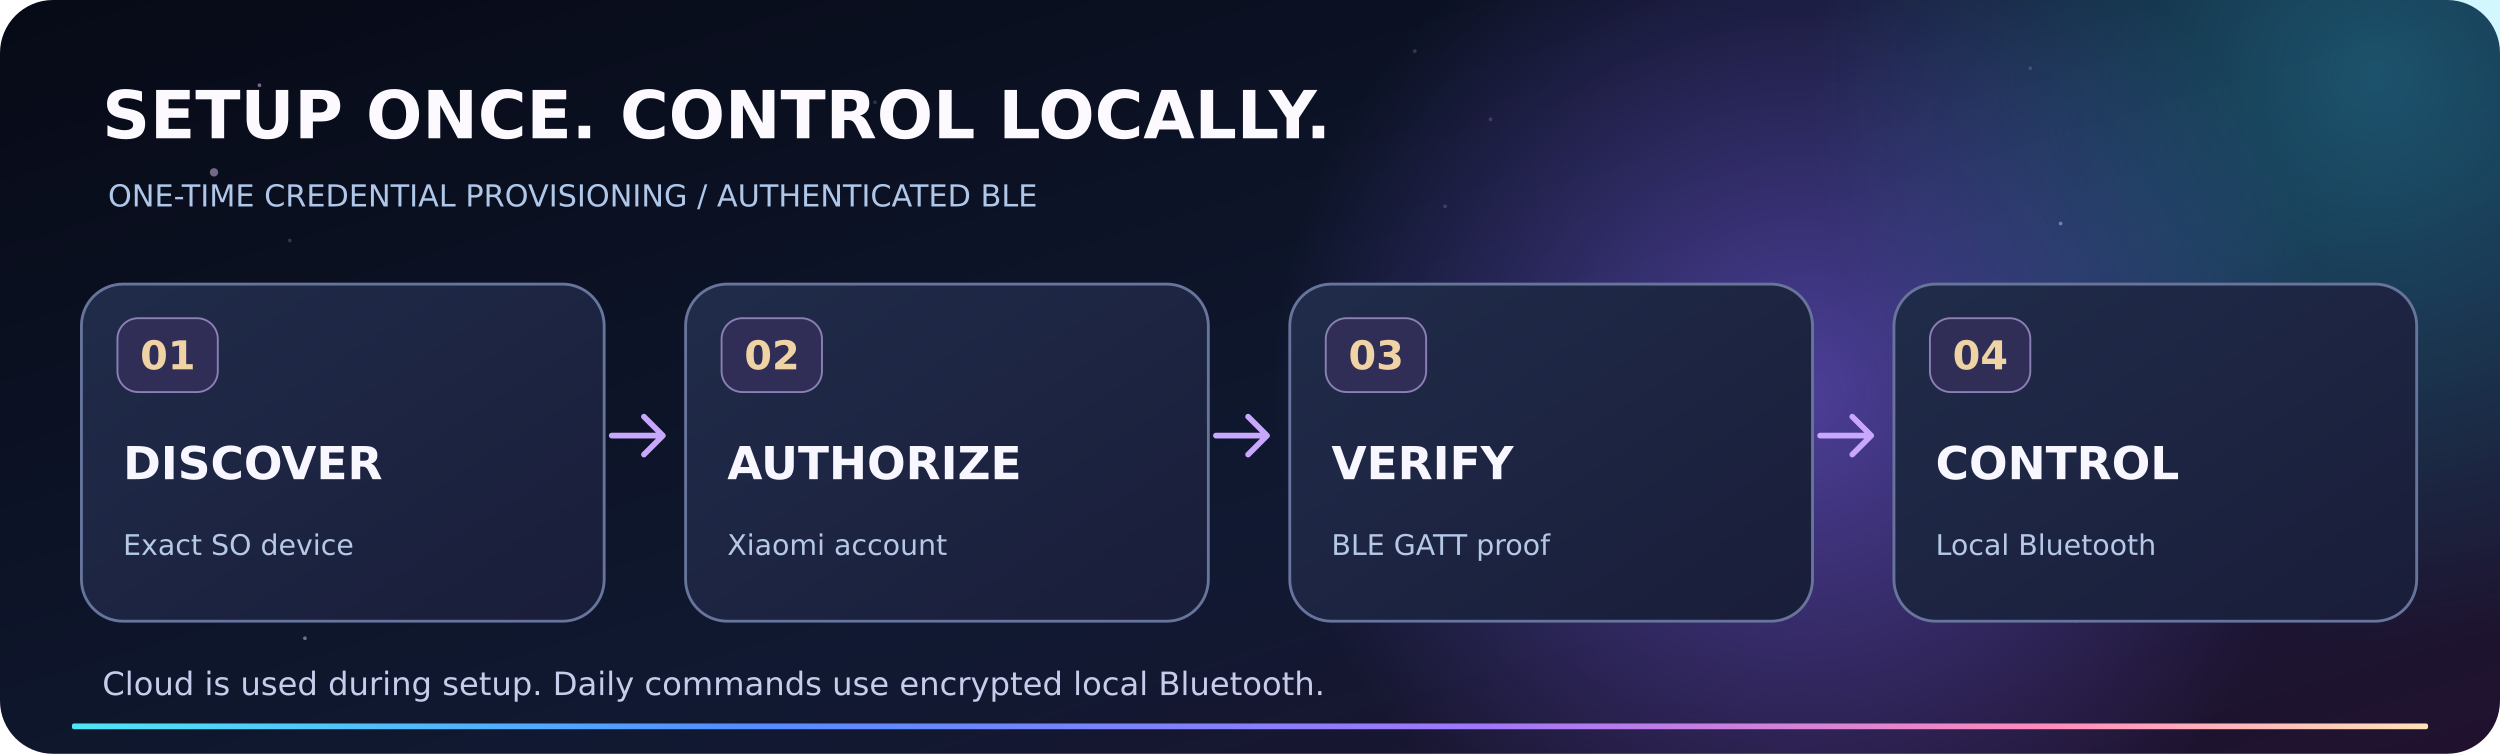
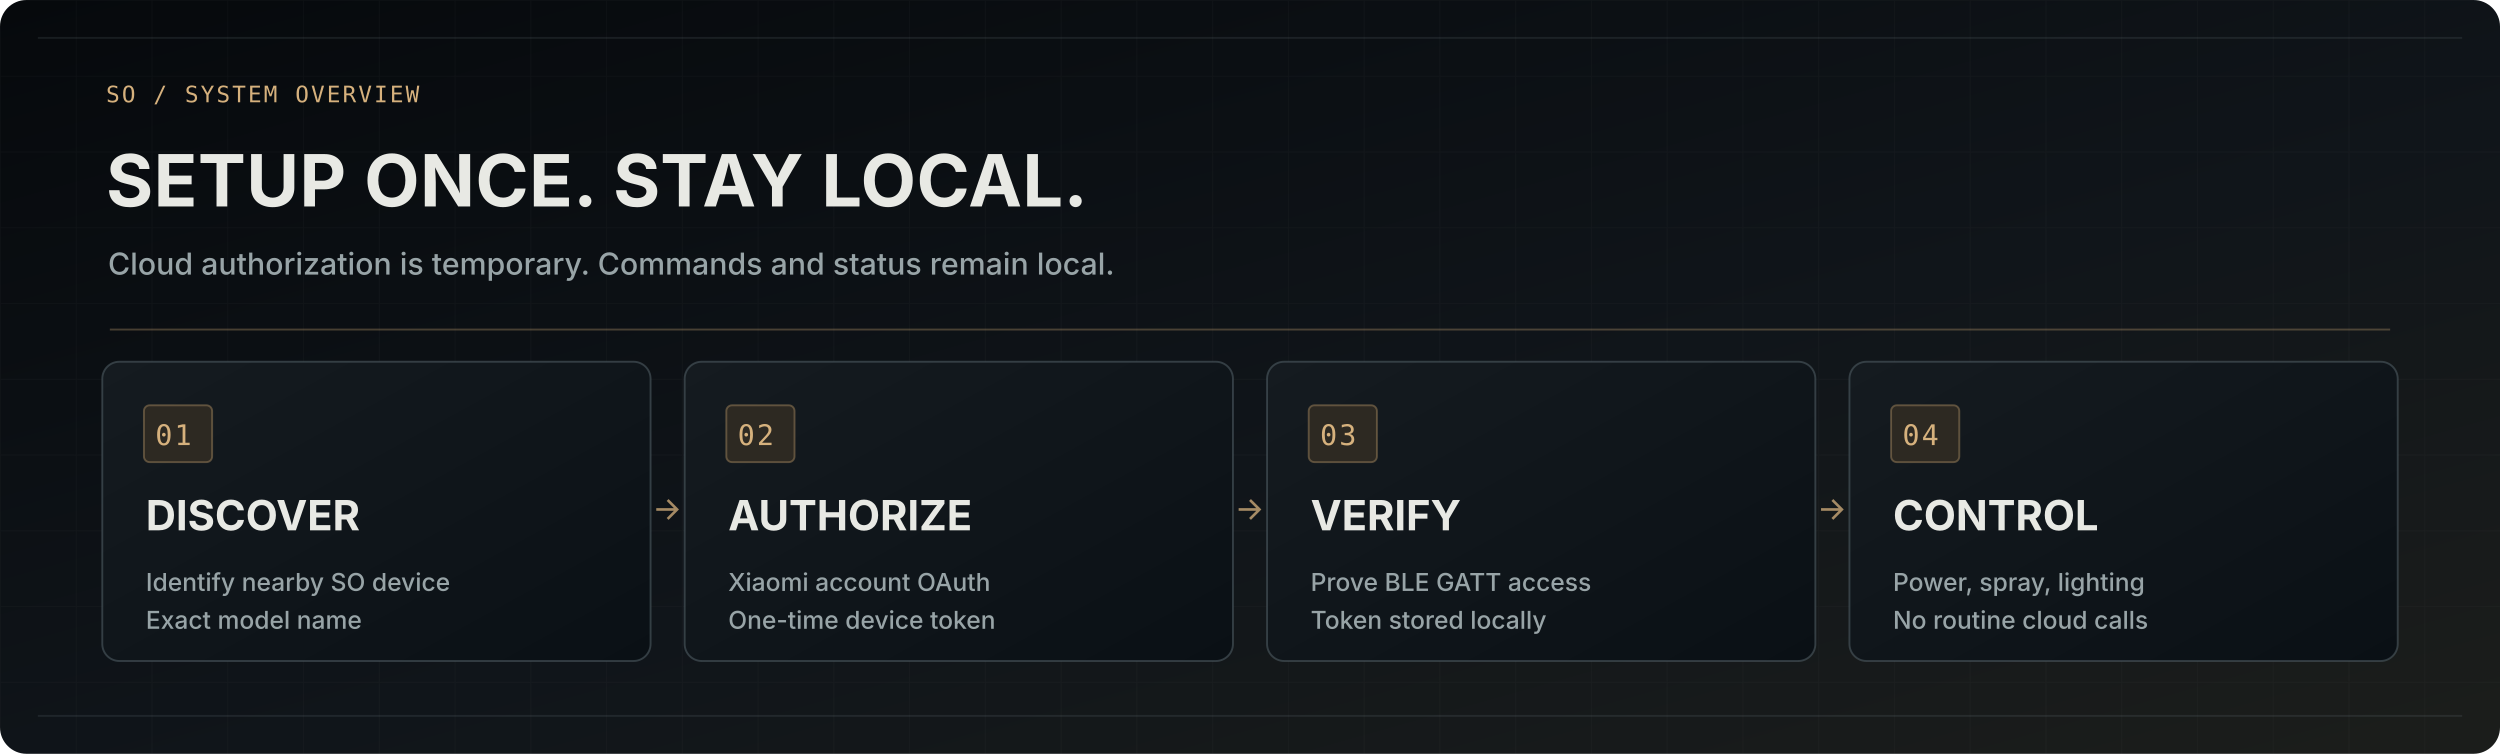
- <svg xmlns="http://www.w3.org/2000/svg" width="1320" height="398" viewBox="0 0 1320 398" role="img" aria-label="BLE onboarding flow: discovery, Xiaomi authorization, device verification, local control">
+ <svg xmlns="http://www.w3.org/2000/svg" width="1320" height="398" viewBox="0 0 1320 398" role="img" aria-label="One-time authorization then encrypted local BLE control">
  <defs>
-     <linearGradient id="bg" x1="0" y1="0" x2="1" y2="1">
-       <stop stop-color="#070A16" />
-       <stop offset=".6" stop-color="#101931" />
-       <stop offset="1" stop-color="#21122F" />
+     <linearGradient id="back" x1="0" y1="0" x2=".94" y2="1">
+       <stop stop-color="#06090C" />
+       <stop offset=".58" stop-color="#10151A" />
+       <stop offset="1" stop-color="#1B1D1B" />
    </linearGradient>
-     <linearGradient id="metal" x1="0" y1="0" x2="1" y2="1">
-       <stop stop-color="#FFFFFF" />
-       <stop offset=".45" stop-color="#E6EAF9" />
-       <stop offset="1" stop-color="#89A4C8" />
+     <linearGradient id="ceramic" x1="0" y1=".2" x2="1" y2=".65">
+       <stop stop-color="#59636A" />
+       <stop offset=".10" stop-color="#C2C6C4" />
+       <stop offset=".34" stop-color="#E6E8E4" />
+       <stop offset=".70" stop-color="#A1A8AC" />
+       <stop offset="1" stop-color="#414A50" />
    </linearGradient>
-     <linearGradient id="aura" x1="0" y1="0" x2="1" y2="0">
-       <stop stop-color="#4DE6F6" />
-       <stop offset=".28" stop-color="#548EFF" />
-       <stop offset=".6" stop-color="#A077FA" />
-       <stop offset=".84" stop-color="#FF8ABC" />
-       <stop offset="1" stop-color="#FFE0B7" />
+     <linearGradient id="edge" x1="0" y1="0" x2="1" y2="0">
+       <stop stop-color="#4B4135" />
+       <stop offset=".32" stop-color="#AE8151" />
+       <stop offset=".5" stop-color="#FFE2A6" />
+       <stop offset=".7" stop-color="#BD8B50" />
+       <stop offset="1" stop-color="#514337" />
    </linearGradient>
-     <linearGradient id="gold" x1="0" y1="0" x2="1" y2="0">
-       <stop stop-color="#B28756" />
-       <stop offset=".55" stop-color="#FFE8BB" />
-       <stop offset="1" stop-color="#CAA178" />
+     <linearGradient id="card" x1="0" y1="0" x2="1" y2="1">
+       <stop stop-color="#151B20" />
+       <stop offset="1" stop-color="#0A1015" />
    </linearGradient>
    <radialGradient id="halo">
-       <stop stop-color="#8764FE" stop-opacity=".50" />
-       <stop offset="1" stop-color="#8764FE" stop-opacity="0" />
+       <stop stop-color="#9E6B38" stop-opacity=".27" />
+       <stop offset=".60" stop-color="#89572C" stop-opacity=".09" />
+       <stop offset="1" stop-color="#985927" stop-opacity="0" />
    </radialGradient>
-     <radialGradient id="blue">
-       <stop stop-color="#3BDDFD" stop-opacity=".30" />
-       <stop offset="1" stop-color="#3BDDFD" stop-opacity="0" />
+     <radialGradient id="cool">
+       <stop stop-color="#7199A4" stop-opacity=".18" />
+       <stop offset="1" stop-color="#7199A4" stop-opacity="0" />
    </radialGradient>
-     <linearGradient id="panel" x1="0" y1="0" x2="1" y2="1">
-       <stop stop-color="#202C4A" />
-       <stop offset="1" stop-color="#191D39" />
+     <linearGradient id="mist">
+       <stop stop-color="#E1E8E5" stop-opacity="0" />
+       <stop offset=".45" stop-color="#CCD8DB" stop-opacity=".55" />
+       <stop offset="1" stop-color="#DCE5E4" stop-opacity=".02" />
    </linearGradient>
-     <filter id="glow">
-       <feGaussianBlur stdDeviation="8" />
+     <filter id="soft">
+       <feGaussianBlur stdDeviation="12" />
    </filter>
-     <filter id="shadow">
-       <feDropShadow dx="0" dy="12" stdDeviation="13" flood-color="#020512" flood-opacity=".65" />
+     <filter id="fog">
+       <feGaussianBlur stdDeviation="3" />
    </filter>
+     <filter id="drop">
+       <feDropShadow dx="0" dy="18" stdDeviation="15" flood-color="#000" flood-opacity=".85" />
+     </filter>
+     <pattern id="scan" width="40" height="40" patternUnits="userSpaceOnUse">
+       <path d="M40 0H0V40" fill="none" stroke="#9DABAF" stroke-opacity=".045" stroke-width=".7" />
+     </pattern>
  </defs>
-   <rect x="0" y="0" width="1320" height="398" rx="28" fill="url(#bg)" stroke="none" stroke-width="1" />
-   <circle cx="950.4" cy="206.96" r="278.6" fill="url(#halo)" />
-   <circle cx="1254" cy="39.8" r="298.5" fill="url(#blue)" />
-   <circle cx="113" cy="91" r="2.2" fill="#EBCFFF" opacity=".47" />
-   <circle cx="430" cy="228" r="1" fill="#9FD8FF" opacity=".19" />
-   <circle cx="747" cy="27" r="1" fill="#EBCFFF" opacity=".19" />
-   <circle cx="1064" cy="164" r="1" fill="#9FD8FF" opacity=".47" />
-   <circle cx="121" cy="301" r="1" fill="#EBCFFF" opacity=".19" />
-   <circle cx="438" cy="100" r="1" fill="#9FD8FF" opacity=".19" />
-   <circle cx="755" cy="237" r="1" fill="#EBCFFF" opacity=".47" />
-   <circle cx="1072" cy="36" r="1" fill="#9FD8FF" opacity=".19" />
-   <circle cx="129" cy="173" r="1" fill="#EBCFFF" opacity=".19" />
-   <circle cx="446" cy="310" r="2.2" fill="#9FD8FF" opacity=".47" />
-   <circle cx="763" cy="109" r="1" fill="#EBCFFF" opacity=".19" />
-   <circle cx="1080" cy="246" r="1" fill="#9FD8FF" opacity=".19" />
-   <circle cx="137" cy="45" r="1" fill="#EBCFFF" opacity=".47" />
-   <circle cx="454" cy="182" r="1" fill="#9FD8FF" opacity=".19" />
-   <circle cx="771" cy="319" r="1" fill="#EBCFFF" opacity=".19" />
-   <circle cx="1088" cy="118" r="1" fill="#9FD8FF" opacity=".47" />
-   <circle cx="145" cy="255" r="1" fill="#EBCFFF" opacity=".19" />
-   <circle cx="462" cy="54" r="1" fill="#9FD8FF" opacity=".19" />
-   <circle cx="779" cy="191" r="2.2" fill="#EBCFFF" opacity=".47" />
-   <circle cx="1096" cy="328" r="1" fill="#9FD8FF" opacity=".19" />
-   <circle cx="153" cy="127" r="1" fill="#EBCFFF" opacity=".19" />
-   <circle cx="470" cy="264" r="1" fill="#9FD8FF" opacity=".47" />
-   <circle cx="787" cy="63" r="1" fill="#EBCFFF" opacity=".19" />
-   <circle cx="1104" cy="200" r="1" fill="#9FD8FF" opacity=".19" />
-   <circle cx="161" cy="337" r="1" fill="#EBCFFF" opacity=".47" />
-   <text x="54" y="73" font-family="DejaVu Sans,Arial,sans-serif" font-size="35" font-weight="750" fill="#FCF9FF">SETUP ONCE. CONTROL LOCALLY.</text>
-   <text x="57" y="109" font-family="DejaVu Sans,Arial,sans-serif" font-size="16" font-weight="540" fill="#AFC7E9">ONE-TIME CREDENTIAL PROVISIONING  /  AUTHENTICATED BLE</text>
-   <path d="M1080 64h166" stroke="url(#gold)" stroke-width="3" fill="none" stroke-linecap="round" stroke-linejoin="round" />
-   <rect x="43" y="150" width="276" height="178" rx="22" fill="url(#panel)" stroke="#67759C" stroke-width="1.5" />
-   <rect x="62" y="168" width="53" height="39" rx="11" fill="#302E56" stroke="#8B80B6" stroke-width="1" />
-   <text x="74" y="195" font-family="DejaVu Sans,Arial,sans-serif" font-size="21" font-weight="750" fill="#EFD3A5">01</text>
-   <text x="65" y="253" font-family="DejaVu Sans,Arial,sans-serif" font-size="24" font-weight="750" fill="#F8F7FF">DISCOVER</text>
-   <text x="65" y="293" font-family="DejaVu Sans,Arial,sans-serif" font-size="15" font-weight="500" fill="#B6C8E8">Exact SO device</text>
-   <rect x="362" y="150" width="276" height="178" rx="22" fill="url(#panel)" stroke="#67759C" stroke-width="1.5" />
-   <rect x="381" y="168" width="53" height="39" rx="11" fill="#302E56" stroke="#8B80B6" stroke-width="1" />
-   <text x="393" y="195" font-family="DejaVu Sans,Arial,sans-serif" font-size="21" font-weight="750" fill="#EFD3A5">02</text>
-   <text x="384" y="253" font-family="DejaVu Sans,Arial,sans-serif" font-size="24" font-weight="750" fill="#F8F7FF">AUTHORIZE</text>
-   <text x="384" y="293" font-family="DejaVu Sans,Arial,sans-serif" font-size="15" font-weight="500" fill="#B6C8E8">Xiaomi account</text>
-   <rect x="681" y="150" width="276" height="178" rx="22" fill="url(#panel)" stroke="#67759C" stroke-width="1.5" />
-   <rect x="700" y="168" width="53" height="39" rx="11" fill="#302E56" stroke="#8B80B6" stroke-width="1" />
-   <text x="712" y="195" font-family="DejaVu Sans,Arial,sans-serif" font-size="21" font-weight="750" fill="#EFD3A5">03</text>
-   <text x="703" y="253" font-family="DejaVu Sans,Arial,sans-serif" font-size="24" font-weight="750" fill="#F8F7FF">VERIFY</text>
-   <text x="703" y="293" font-family="DejaVu Sans,Arial,sans-serif" font-size="15" font-weight="500" fill="#B6C8E8">BLE GATT proof</text>
-   <rect x="1000" y="150" width="276" height="178" rx="22" fill="url(#panel)" stroke="#67759C" stroke-width="1.5" />
-   <rect x="1019" y="168" width="53" height="39" rx="11" fill="#302E56" stroke="#8B80B6" stroke-width="1" />
-   <text x="1031" y="195" font-family="DejaVu Sans,Arial,sans-serif" font-size="21" font-weight="750" fill="#EFD3A5">04</text>
-   <text x="1022" y="253" font-family="DejaVu Sans,Arial,sans-serif" font-size="24" font-weight="750" fill="#F8F7FF">CONTROL</text>
-   <text x="1022" y="293" font-family="DejaVu Sans,Arial,sans-serif" font-size="15" font-weight="500" fill="#B6C8E8">Local Bluetooth</text>
-   <path d="M323 230h26m-9-10 10 10-10 10" stroke="#C9A7FF" stroke-width="3" fill="none" stroke-linecap="round" stroke-linejoin="round" />
-   <path d="M642 230h26m-9-10 10 10-10 10" stroke="#C9A7FF" stroke-width="3" fill="none" stroke-linecap="round" stroke-linejoin="round" />
-   <path d="M961 230h26m-9-10 10 10-10 10" stroke="#C9A7FF" stroke-width="3" fill="none" stroke-linecap="round" stroke-linejoin="round" />
-   <text x="54" y="367" font-family="DejaVu Sans,Arial,sans-serif" font-size="17" font-weight="520" fill="#C8CCEB">Cloud is used during setup. Daily commands use encrypted local Bluetooth.</text>
-   <rect x="38" y="382" width="1244" height="3" rx="1" fill="url(#aura)" stroke="none" stroke-width="1" />
+   <rect width="1320" height="398" rx="14" fill="url(#back)" />
+   <rect width="1320" height="398" rx="14" fill="url(#scan)" />
+   <path d="M20 20H1300M20 378H1300" stroke="#8F9DA2" stroke-opacity=".13" />
+   <text x="56" y="54" font-family="DejaVu Sans Mono,monospace" font-size="12" letter-spacing="1.1" fill="#D6B17D">SO  /  SYSTEM OVERVIEW</text>
+   <text x="56" y="109" font-family="Inter,DejaVu Sans,Arial,sans-serif" font-size="38" font-weight="700" letter-spacing="0.25" fill="#E8E9E4">SETUP ONCE. STAY LOCAL.</text>
+   <text x="57" y="145" font-family="Inter,DejaVu Sans,Arial,sans-serif" font-size="16" font-weight="450" letter-spacing="0" fill="#98A4A7">Cloud authorization is temporary. Commands and status remain local.</text>
+   <path d="M58 174H1262" stroke="#D6B17D" stroke-opacity=".30" stroke-width="1" />
+   <rect x="54" y="191" width="289.5" height="158" rx="9" fill="url(#card)" stroke="#4E5B61" stroke-opacity=".6" />
+   <rect x="76" y="214" width="36" height="30" rx="3" fill="#2D2922" stroke="#8A7352" stroke-opacity=".6" />
+   <text x="82" y="235" font-family="DejaVu Sans Mono,monospace" font-size="15" letter-spacing="1.1" fill="#D6B17D">01</text>
+   <text x="77" y="280" font-family="Inter,DejaVu Sans,Arial,sans-serif" font-size="22" font-weight="650" letter-spacing="0" fill="#E8E9E4">DISCOVER</text>
+   <text x="77" y="312" font-family="Inter,DejaVu Sans,Arial,sans-serif" font-size="13" font-weight="450" letter-spacing="0" fill="#98A4A7">Identify nearby SO device</text>
+   <text x="77" y="332" font-family="Inter,DejaVu Sans,Arial,sans-serif" font-size="13" font-weight="450" letter-spacing="0" fill="#98A4A7">Exact model name</text>
+   <path d="M346.5 269l11 0m-5 -5l5 5l-5 5" stroke="#D6B17D" stroke-width="1.4" stroke-opacity=".75" fill="none" />
+   <rect x="361.5" y="191" width="289.5" height="158" rx="9" fill="url(#card)" stroke="#4E5B61" stroke-opacity=".6" />
+   <rect x="383.5" y="214" width="36" height="30" rx="3" fill="#2D2922" stroke="#8A7352" stroke-opacity=".6" />
+   <text x="389.5" y="235" font-family="DejaVu Sans Mono,monospace" font-size="15" letter-spacing="1.1" fill="#D6B17D">02</text>
+   <text x="384.5" y="280" font-family="Inter,DejaVu Sans,Arial,sans-serif" font-size="22" font-weight="650" letter-spacing="0" fill="#E8E9E4">AUTHORIZE</text>
+   <text x="384.5" y="312" font-family="Inter,DejaVu Sans,Arial,sans-serif" font-size="13" font-weight="450" letter-spacing="0" fill="#98A4A7">Xiaomi account OAuth</text>
+   <text x="384.5" y="332" font-family="Inter,DejaVu Sans,Arial,sans-serif" font-size="13" font-weight="450" letter-spacing="0" fill="#98A4A7">One-time device token</text>
+   <path d="M654 269l11 0m-5 -5l5 5l-5 5" stroke="#D6B17D" stroke-width="1.4" stroke-opacity=".75" fill="none" />
+   <rect x="669" y="191" width="289.5" height="158" rx="9" fill="url(#card)" stroke="#4E5B61" stroke-opacity=".6" />
+   <rect x="691" y="214" width="36" height="30" rx="3" fill="#2D2922" stroke="#8A7352" stroke-opacity=".6" />
+   <text x="697" y="235" font-family="DejaVu Sans Mono,monospace" font-size="15" letter-spacing="1.1" fill="#D6B17D">03</text>
+   <text x="692" y="280" font-family="Inter,DejaVu Sans,Arial,sans-serif" font-size="22" font-weight="650" letter-spacing="0" fill="#E8E9E4">VERIFY</text>
+   <text x="692" y="312" font-family="Inter,DejaVu Sans,Arial,sans-serif" font-size="13" font-weight="450" letter-spacing="0" fill="#98A4A7">Prove BLE GATT access</text>
+   <text x="692" y="332" font-family="Inter,DejaVu Sans,Arial,sans-serif" font-size="13" font-weight="450" letter-spacing="0" fill="#98A4A7">Token stored locally</text>
+   <path d="M961.5 269l11 0m-5 -5l5 5l-5 5" stroke="#D6B17D" stroke-width="1.4" stroke-opacity=".75" fill="none" />
+   <rect x="976.5" y="191" width="289.5" height="158" rx="9" fill="url(#card)" stroke="#4E5B61" stroke-opacity=".6" />
+   <rect x="998.5" y="214" width="36" height="30" rx="3" fill="#2D2922" stroke="#8A7352" stroke-opacity=".6" />
+   <text x="1004.5" y="235" font-family="DejaVu Sans Mono,monospace" font-size="15" letter-spacing="1.1" fill="#D6B17D">04</text>
+   <text x="999.5" y="280" font-family="Inter,DejaVu Sans,Arial,sans-serif" font-size="22" font-weight="650" letter-spacing="0" fill="#E8E9E4">CONTROL</text>
+   <text x="999.5" y="312" font-family="Inter,DejaVu Sans,Arial,sans-serif" font-size="13" font-weight="450" letter-spacing="0" fill="#98A4A7">Power, spray, lighting</text>
+   <text x="999.5" y="332" font-family="Inter,DejaVu Sans,Arial,sans-serif" font-size="13" font-weight="450" letter-spacing="0" fill="#98A4A7">No routine cloud calls</text>
</svg>
